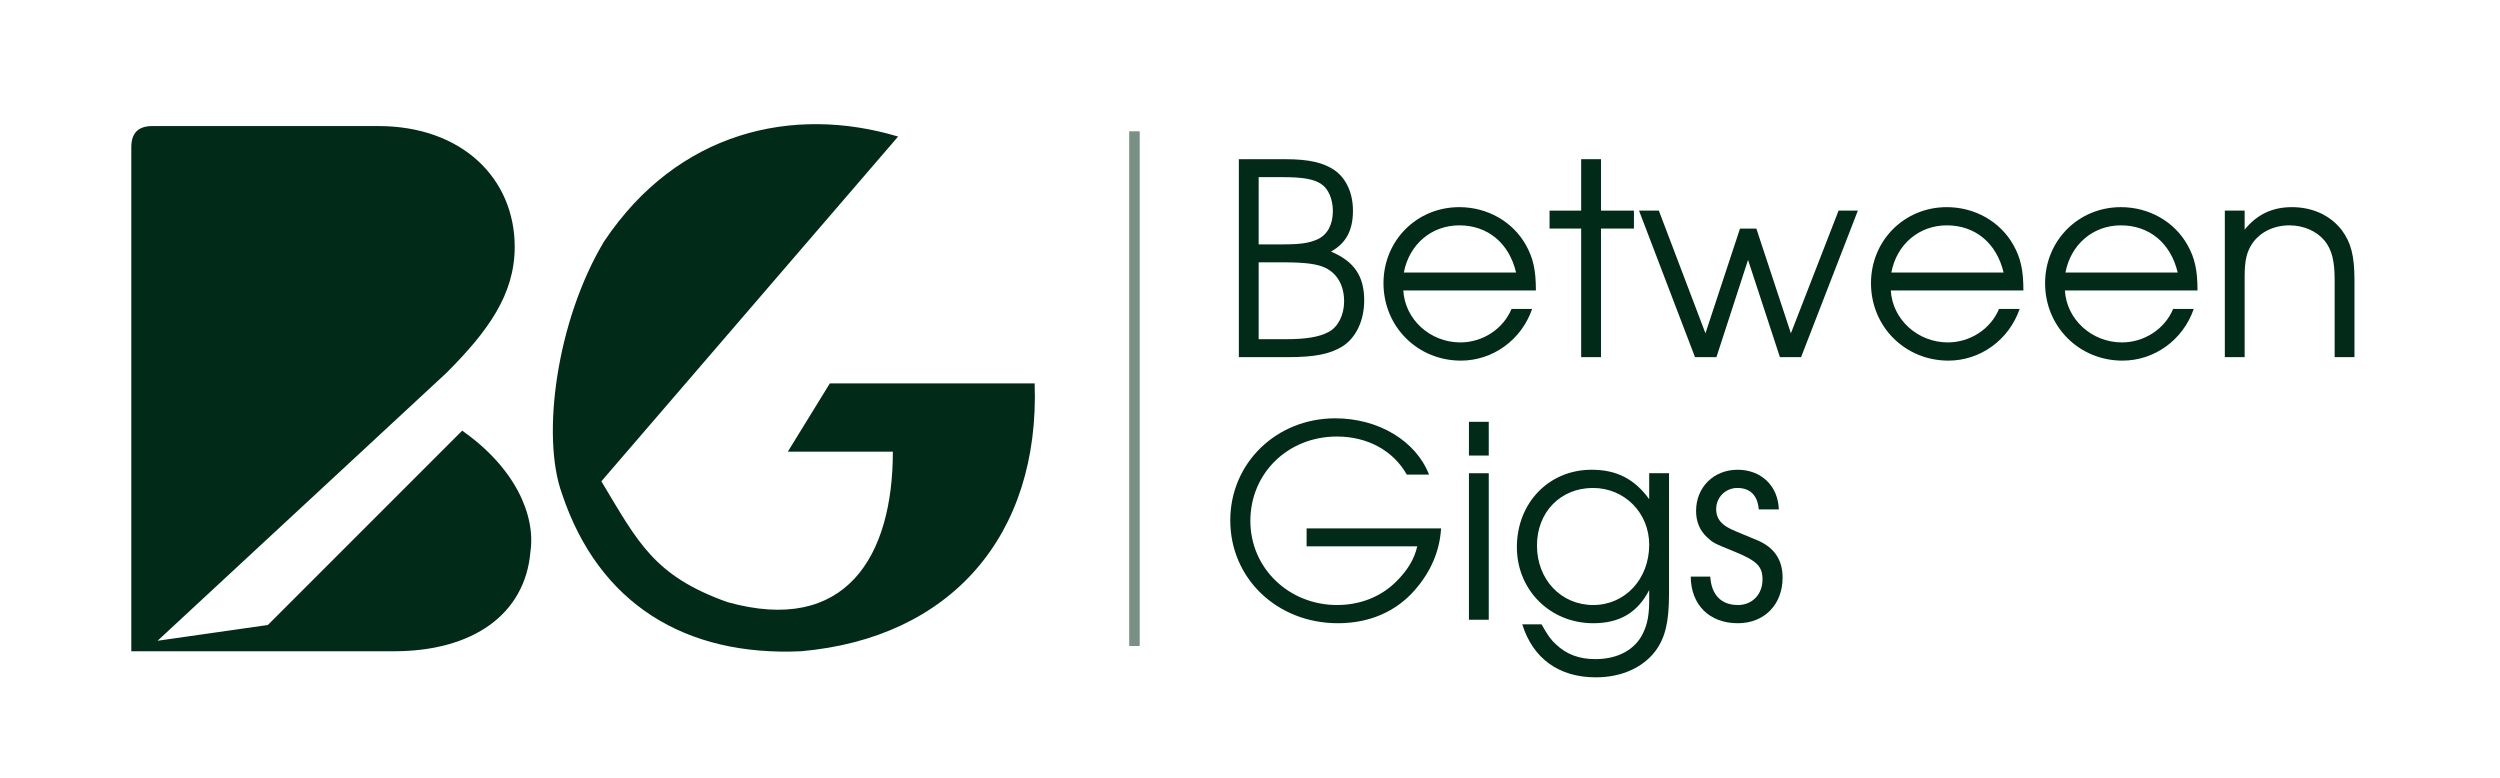
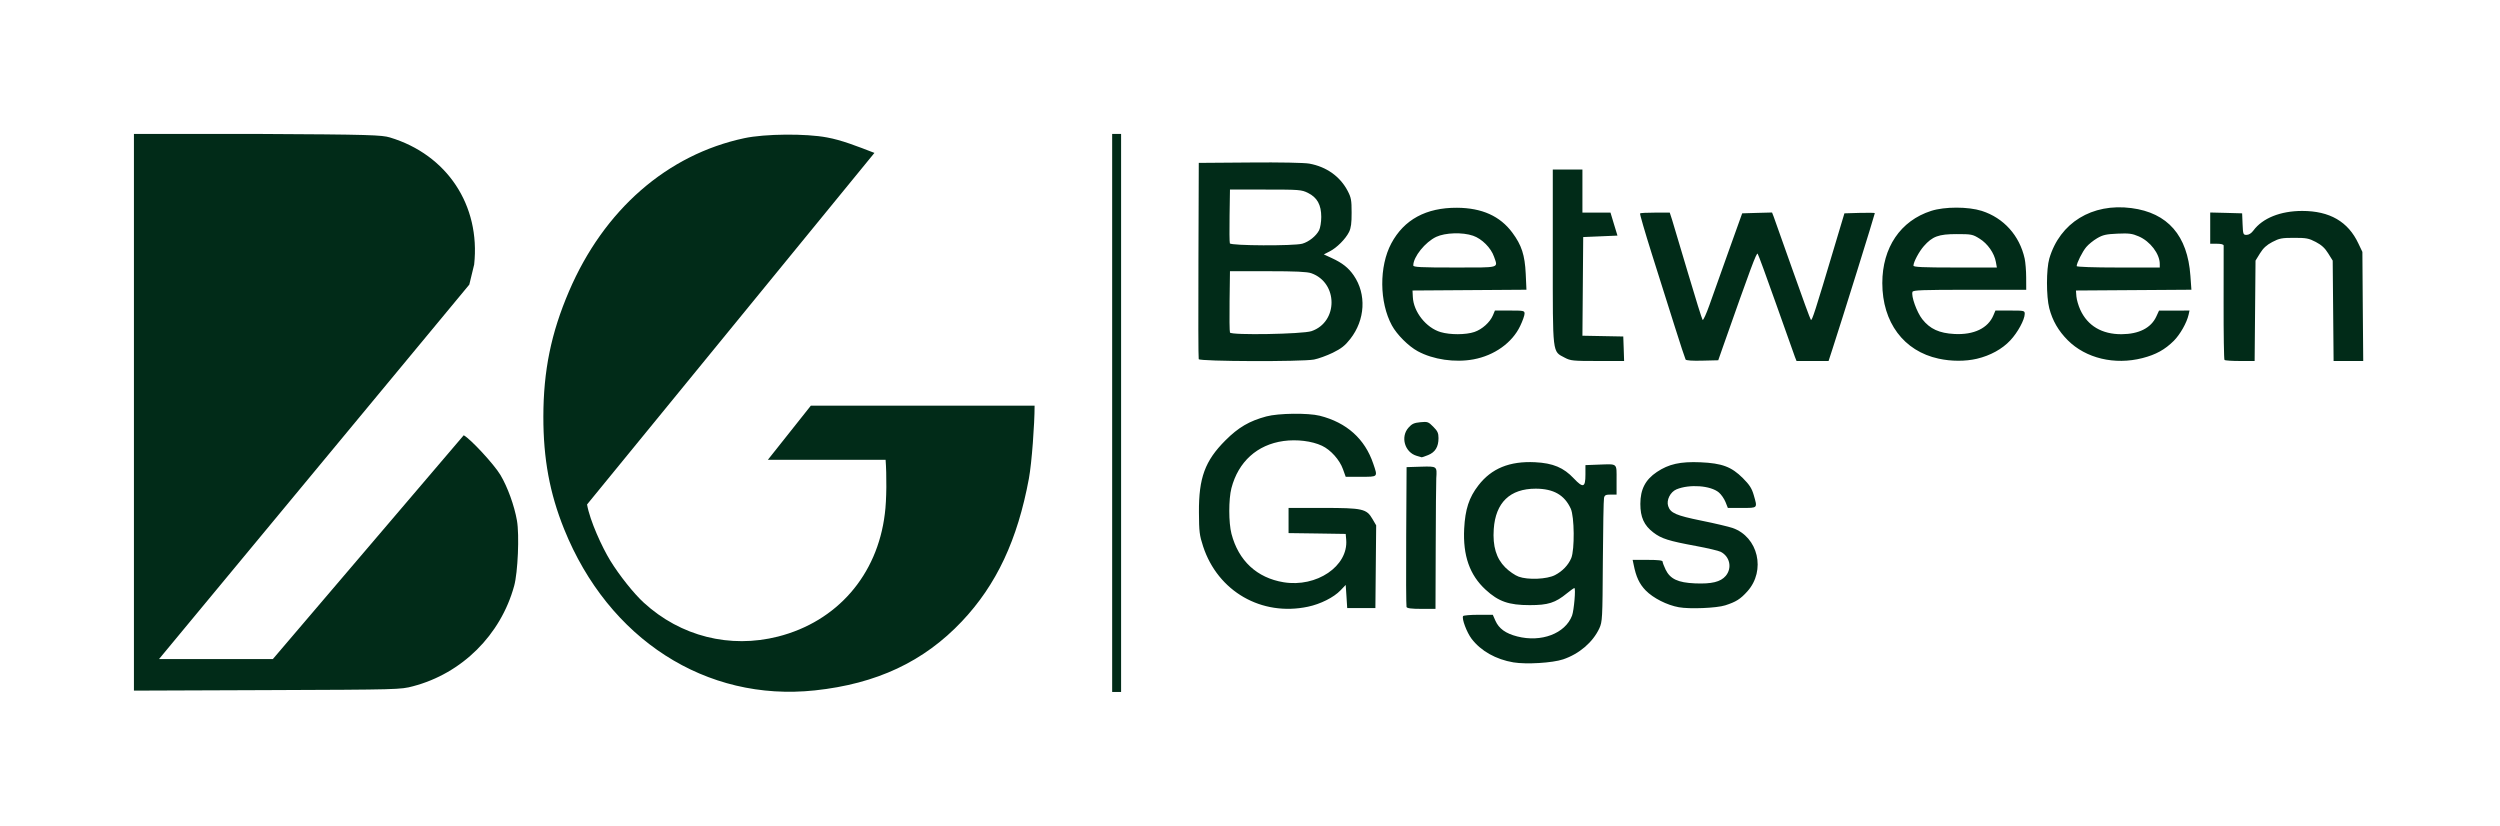
- <svg xmlns="http://www.w3.org/2000/svg" width="476" height="148" viewBox="0 0 476 148" role="img" aria-label="Between Gigs">
-   <path d="M 1 100 L 1 4 Q 1 0 5 0 L 48 0 C 64 0 74 10 74 23 C 74 32 69 39 61 47 L 6 98 L 27 95 L 64 58 C 74 65 78 74 77 81 C 76 93 66 100 51 100 Z M 83 70 C 79 59 82 37 91 22 C 105 1 127 -4 147 2 L 90.5 67.64 C 97.5 79.28 100.5 85.64 114.5 90.64 C 137 96.93 146 82 146 62 L 126 62 L 134 49 L 173 49 C 174 78 157 97.5 128.5 100 C 106.5 101 90 91 83 70 Z" transform="translate(24 24)" fill="#012B18" />
-   <path d="M216 25V123" fill="none" stroke="#799184" stroke-width="2" />
-   <path d="M76 0H259C358 0 414 11 461 39C513 71 544 136 544 212C544 303 506 358 420 394C477 426 502 474 502 547C502 611 478 665 436 696C394 726 339 739 249 739H76ZM150 67V354H238C325 354 369 348 400 333C444 311 469 267 469 208C469 157 446 112 411 94C376 75 326 67 251 67ZM150 421V672H239C315 672 356 665 384 646C410 629 427 590 427 546C427 495 407 457 370 440C339 426 307 421 240 421Z" transform="translate(232 68) scale(0.051 -0.051)" fill="#012B18" />
-   <path d="M611 249C611 324 601 370 574 418C525 506 430 560 325 560C166 560 42 435 42 276C42 114 169 -13 331 -13C450 -13 557 64 597 180H520C489 105 412 55 329 55C216 55 122 141 116 249ZM118 316C138 421 221 492 325 492C431 492 511 426 537 316Z" transform="translate(261.274 68) scale(0.051 -0.051)" fill="#012B18" />
-   <path d="M130 0H204V480H327V547H204V739H130V547H12V480H130Z" transform="translate(294.424 68) scale(0.051 -0.051)" fill="#012B18" />
-   <path d="M216 0H296L414 363L533 0H612L824 547H752L574 89L445 480H384L255 89L81 547H7Z" transform="translate(311.713 68) scale(0.051 -0.051)" fill="#012B18" />
-   <path d="M611 249C611 324 601 370 574 418C525 506 430 560 325 560C166 560 42 435 42 276C42 114 169 -13 331 -13C450 -13 557 64 597 180H520C489 105 412 55 329 55C216 55 122 141 116 249ZM118 316C138 421 221 492 325 492C431 492 511 426 537 316Z" transform="translate(354.094 68) scale(0.051 -0.051)" fill="#012B18" />
-   <path d="M611 249C611 324 601 370 574 418C525 506 430 560 325 560C166 560 42 435 42 276C42 114 169 -13 331 -13C450 -13 557 64 597 180H520C489 105 412 55 329 55C216 55 122 141 116 249ZM118 316C138 421 221 492 325 492C431 492 511 426 537 316Z" transform="translate(387.244 68) scale(0.051 -0.051)" fill="#012B18" />
-   <path d="M63 0H137V301C137 362 145 394 166 425C195 467 246 492 304 492C358 492 407 470 437 433C463 399 473 359 473 287V0H547V287C547 379 534 428 499 475C456 530 390 560 313 560C241 560 183 533 137 476V547H63Z" transform="translate(420.394 68) scale(0.051 -0.051)" fill="#012B18" />
-   <path d="M329 341V274H742C731 226 706 185 664 143C607 86 529 55 443 55C262 55 119 193 119 369C119 547 259 684 442 684C556 684 652 632 703 542H786C737 668 597 752 436 752C216 752 44 585 44 371C44 154 219 -13 446 -13C563 -13 663 30 734 112C794 181 826 258 831 341Z" transform="translate(232 118) scale(0.051 -0.051)" fill="#012B18" />
-   <path d="M63 0H137V547H63ZM63 613H137V739H63Z" transform="translate(276.472 118) scale(0.051 -0.051)" fill="#012B18" />
-   <path d="M610 547H536V450C481 526 414 560 321 560C161 560 42 436 42 271C42 111 166 -13 327 -13C426 -13 493 27 536 111V74C536 20 530 -14 514 -48C485 -111 420 -147 335 -147C274 -147 227 -129 188 -92C169 -75 157 -58 134 -17H62C102 -145 199 -215 337 -215C432 -215 512 -179 559 -117C596 -67 610 -9 610 98ZM326 492C444 492 536 399 536 280C536 152 446 55 327 55C207 55 117 150 117 277C117 402 205 492 326 492Z" transform="translate(286.672 118) scale(0.051 -0.051)" fill="#012B18" />
-   <path d="M18 161C19 55 88 -13 194 -13C293 -13 361 57 361 157C361 224 330 270 266 297C182 332 178 333 163 341C129 358 113 381 113 413C113 457 148 492 192 492C240 492 268 464 272 412H347C344 500 281 560 193 560C104 560 38 495 38 406C38 366 52 333 79 308C102 287 103 286 180 255C265 220 286 200 286 150C286 95 248 55 194 55C132 55 95 93 91 161Z" transform="translate(320.995 118) scale(0.051 -0.051)" fill="#012B18" />
+ <svg xmlns="http://www.w3.org/2000/svg" width="448" height="148" viewBox="0 0 448 148" role="img" aria-label="Between Gigs">
+   <g transform="translate(24 24)">
+     <path d="M 0 0 L 22.1 0 C 42.5 0.1 44.4 0.2 45.87 0.63 C 56.1 3.71 62.12 12.78 60.97 23.4 L 60.1 27 L 4.5 94.1 L 24.9 94.1 L 59.1 54 C 60.33 54.66 64.54 59.21 65.68 61.12 C 66.97 63.29 68.17 66.61 68.64 69.3 C 69.09 71.87 68.8 78.59 68.14 80.98 C 65.73 89.79 58.79 96.68 50 98.98 C 47.76 99.57 47.57 99.58 23.87 99.67 L 0 99.76 Z M 132.7 3.4 C 129.6 2.2 126.8 1.1 124.2 0.63 C 120.45 -0.09 113.06 -0.03 109.39 0.76 C 95.55 3.71 84.22 13.6 77.97 28.19 C 74.75 35.7 73.38 42.44 73.37 50.66 C 73.36 58.21 74.5 64.38 77.09 70.81 C 85.04 90.55 102.52 101.8 122.02 99.72 C 133.08 98.54 141.55 94.57 148.37 87.35 C 154.57 80.79 158.34 72.75 160.38 61.75 C 160.9 58.9 161.4 52 161.4 48.7 L 121.3 48.7 L 113.6 58.4 L 134.7 58.4 C 134.9 61 134.9 65.6 134.56 68.09 C 133.22 79.08 125.99 87.38 115.43 90.07 C 106.8 92.26 97.97 90.04 91.38 84.01 C 89.6 82.39 86.99 79.11 85.36 76.46 C 83.89 74.06 81.7 69.3 81.2 66.4 Z" fill="#012B18" />
+     <path d="M 175.3 0 L 176.9 0 L 176.9 100 L 175.3 100 Z" fill="#012B18" />
+     <path d="M 211.47 40.43 C 212.25 40.28 213.77 39.73 214.84 39.21 C 216.36 38.46 217.04 37.93 217.96 36.75 C 220.65 33.33 220.9 28.72 218.59 25.36 C 217.64 23.98 216.56 23.13 214.66 22.25 L 213.23 21.59 L 214.28 21.05 C 215.56 20.4 217.12 18.83 217.75 17.57 C 218.1 16.86 218.22 15.98 218.21 14.1 C 218.21 11.87 218.13 11.41 217.49 10.19 C 216.14 7.62 213.7 5.88 210.63 5.32 C 209.75 5.16 205.42 5.07 199.99 5.12 L 190.82 5.19 L 190.76 22.61 C 190.72 32.19 190.74 40.18 190.81 40.36 C 190.97 40.78 209.26 40.84 211.47 40.43 Z M 240.04 40.4 C 243.78 39.71 246.98 37.43 248.41 34.43 C 248.85 33.52 249.2 32.52 249.2 32.21 C 249.2 31.68 249.07 31.65 246.55 31.65 L 243.89 31.65 L 243.53 32.51 C 243.0 33.76 241.6 35.02 240.21 35.49 C 238.68 36.01 235.86 36.02 234.15 35.51 C 231.56 34.74 229.3 31.88 229.18 29.23 L 229.12 28.06 L 239.33 27.99 L 249.54 27.92 L 249.41 25.06 C 249.25 21.71 248.68 19.94 247.01 17.69 C 244.81 14.72 241.57 13.26 237.1 13.23 C 231.56 13.2 227.6 15.35 225.32 19.62 C 223.12 23.74 223.17 30.17 225.43 34.32 C 226.33 35.97 228.4 38.04 230.06 38.94 C 232.82 40.44 236.72 41.01 240.04 40.4 Z M 266.97 38.5 L 266.89 36.3 L 263.23 36.23 L 259.57 36.16 L 259.64 27.32 L 259.71 18.48 L 262.78 18.35 L 265.85 18.22 L 265.22 16.16 L 264.6 14.1 L 262.09 14.1 L 259.57 14.1 L 259.57 10.24 L 259.57 6.38 L 256.91 6.38 L 254.26 6.38 L 254.26 22.01 C 254.26 39.73 254.16 38.91 256.39 40.09 C 257.45 40.65 257.85 40.69 262.29 40.69 L 267.04 40.69 L 266.97 38.5 Z M 284.75 38.16 C 289.73 24.01 290.76 21.24 290.97 21.46 C 291.08 21.58 292.57 25.63 294.27 30.45 C 295.98 35.28 297.5 39.56 297.65 39.96 L 297.94 40.69 L 300.81 40.69 L 303.68 40.69 L 304.35 38.63 C 305.99 33.62 311.97 14.43 311.97 14.19 C 311.97 14.13 310.74 14.11 309.24 14.15 L 306.52 14.23 L 304.73 20.21 C 301.26 31.84 300.71 33.53 300.51 33.32 C 300.4 33.21 298.92 29.16 297.22 24.34 C 295.52 19.51 294.0 15.23 293.84 14.82 L 293.55 14.08 L 290.87 14.15 L 288.2 14.23 L 285.77 21.01 C 284.43 24.74 282.88 29.09 282.33 30.67 C 281.77 32.25 281.22 33.45 281.11 33.33 C 281.0 33.21 279.81 29.4 278.47 24.87 C 277.13 20.33 275.85 16.05 275.63 15.36 L 275.22 14.1 L 272.63 14.1 C 271.2 14.1 269.97 14.16 269.9 14.24 C 269.82 14.31 270.77 17.57 272.0 21.48 C 273.24 25.39 275.07 31.19 276.07 34.37 C 277.07 37.55 277.97 40.28 278.06 40.43 C 278.17 40.6 279.3 40.68 281.07 40.63 L 283.91 40.56 L 284.75 38.16 Z M 330.26 40.29 C 332.66 39.72 334.8 38.55 336.25 36.99 C 337.58 35.58 338.82 33.28 338.83 32.25 C 338.83 31.67 338.75 31.65 336.2 31.65 L 333.58 31.65 L 333.23 32.48 C 332.27 34.81 329.72 36.04 326.23 35.85 C 323.52 35.71 321.85 34.95 320.48 33.21 C 319.49 31.96 318.44 29.03 318.72 28.3 C 318.84 27.99 320.5 27.93 328.98 27.93 L 339.1 27.93 L 339.09 25.73 C 339.09 24.52 338.96 23.0 338.82 22.34 C 337.91 18.22 335.07 15.05 331.13 13.79 C 328.7 13.02 324.5 13.01 322.07 13.79 C 316.57 15.55 313.31 20.36 313.31 26.73 C 313.31 33.77 317.15 38.92 323.4 40.27 C 325.68 40.77 328.2 40.77 330.26 40.29 Z M 359.93 40.17 C 362.34 39.55 363.95 38.66 365.55 37.07 C 366.69 35.92 367.87 33.84 368.2 32.38 L 368.36 31.65 L 365.63 31.66 L 362.9 31.66 L 362.41 32.72 C 361.47 34.77 359.3 35.87 356.19 35.89 C 352.68 35.91 350.1 34.39 348.79 31.52 C 348.45 30.78 348.14 29.71 348.09 29.12 L 348.01 28.06 L 358.35 27.99 L 368.7 27.92 L 368.52 25.41 C 368.01 18.21 364.46 14.14 357.95 13.29 C 350.9 12.37 345.13 15.92 343.24 22.32 C 342.68 24.23 342.68 29.12 343.23 31.24 C 343.81 33.47 344.86 35.28 346.54 36.97 C 349.78 40.21 354.94 41.45 359.93 40.17 Z M 380.11 31.69 L 380.19 22.7 L 380.99 21.4 C 381.57 20.46 382.18 19.9 383.21 19.36 C 384.47 18.7 384.92 18.62 387.1 18.62 C 389.28 18.62 389.73 18.7 390.99 19.36 C 392.02 19.9 392.63 20.46 393.21 21.4 L 394.02 22.7 L 394.1 31.69 L 394.18 40.69 L 396.83 40.69 L 399.49 40.69 L 399.41 30.92 L 399.34 21.14 L 398.63 19.65 C 396.79 15.71 393.48 13.8 388.55 13.8 C 384.67 13.8 381.45 15.09 379.81 17.31 C 379.45 17.8 379.0 18.09 378.59 18.09 C 377.98 18.09 377.95 18.0 377.87 16.16 L 377.79 14.23 L 374.93 14.15 L 372.07 14.08 L 372.07 16.88 L 372.07 19.68 L 373.27 19.68 C 374.05 19.68 374.47 19.8 374.48 20.01 C 374.49 20.2 374.48 24.84 374.47 30.33 C 374.46 35.82 374.53 40.4 374.63 40.5 C 374.74 40.61 375.99 40.69 377.42 40.69 L 380.03 40.69 L 380.11 31.69 Z M 196.41 35.59 C 196.33 35.39 196.3 32.83 196.34 29.91 L 196.41 24.6 L 203.19 24.6 C 208.17 24.6 210.24 24.7 210.98 24.96 C 215.8 26.66 215.83 33.7 211.02 35.34 C 209.44 35.88 196.6 36.1 196.41 35.59 Z M 229.26 23.57 C 229.26 22.03 231.4 19.37 233.38 18.44 C 235.0 17.69 238.07 17.59 239.97 18.24 C 241.55 18.78 243.19 20.42 243.73 22.0 C 244.44 24.08 244.98 23.94 236.7 23.94 C 230.55 23.94 229.26 23.87 229.26 23.57 Z M 318.89 23.6 C 318.9 22.95 319.89 21.09 320.75 20.11 C 322.29 18.36 323.4 17.95 326.62 17.95 C 329.28 17.95 329.5 17.99 330.73 18.76 C 332.18 19.65 333.38 21.36 333.66 22.94 L 333.84 23.94 L 326.36 23.94 C 320.55 23.94 318.88 23.86 318.89 23.6 Z M 348.14 23.69 C 348.14 23.15 349.17 21.08 349.86 20.27 C 350.26 19.79 351.14 19.08 351.81 18.69 C 352.84 18.09 353.42 17.96 355.45 17.87 C 357.52 17.78 358.08 17.85 359.26 18.36 C 361.31 19.24 363.03 21.49 363.03 23.3 L 363.03 23.94 L 355.59 23.94 C 351.25 23.94 348.14 23.83 348.14 23.69 Z M 196.39 19.61 C 196.32 19.42 196.3 17.17 196.34 14.62 L 196.41 9.97 L 202.79 9.97 C 208.87 9.97 209.23 10.0 210.39 10.57 C 212.04 11.39 212.77 12.7 212.77 14.88 C 212.77 15.8 212.59 16.85 212.38 17.27 C 211.84 18.31 210.54 19.34 209.37 19.67 C 207.85 20.09 196.56 20.04 196.39 19.61 Z" fill="#012B18" fill-rule="evenodd" />
+     <path d="M 256.1 94.16 C 259.01 93.18 261.44 91.09 262.6 88.6 C 263.14 87.41 263.17 86.96 263.23 76.6 C 263.27 70.67 263.36 65.56 263.44 65.23 C 263.55 64.73 263.75 64.63 264.63 64.63 L 265.69 64.63 L 265.69 61.99 C 265.69 58.93 265.94 59.14 262.47 59.26 L 260.11 59.35 L 260.11 61.06 C 260.11 63.37 259.7 63.5 258.04 61.75 C 256.21 59.79 254.29 58.99 251.08 58.83 C 246.52 58.61 243.27 59.94 240.93 62.98 C 239.25 65.14 238.56 67.27 238.38 70.74 C 238.14 75.56 239.36 79.04 242.22 81.67 C 244.53 83.8 246.38 84.44 250.13 84.44 C 253.43 84.44 254.71 84.03 256.81 82.31 C 257.43 81.8 258.02 81.38 258.13 81.38 C 258.4 81.38 258.06 85.38 257.71 86.32 C 256.49 89.53 252.2 91.16 247.89 90.05 C 245.81 89.52 244.61 88.65 243.98 87.24 L 243.51 86.17 L 240.92 86.17 C 239.5 86.17 238.26 86.28 238.19 86.4 C 237.91 86.85 238.85 89.34 239.71 90.47 C 241.38 92.66 244.07 94.17 247.21 94.7 C 249.53 95.08 254.19 94.8 256.1 94.16 Z M 210.4 84.72 C 212.63 84.25 215.02 83.05 216.22 81.79 L 217.15 80.82 L 217.29 82.9 L 217.42 84.97 L 219.95 84.97 L 222.47 84.97 L 222.54 77.56 L 222.61 70.14 L 221.95 69.01 C 220.88 67.17 220.2 67.02 213.03 67.02 L 206.91 67.02 L 206.91 69.28 L 206.91 71.53 L 212.03 71.6 L 217.15 71.68 L 217.24 72.73 C 217.63 77.45 211.93 81.31 206.02 80.34 C 201.24 79.55 197.94 76.49 196.68 71.66 C 196.16 69.67 196.16 65.46 196.67 63.48 C 197.91 58.74 201.28 55.69 206.0 55.03 C 208.39 54.7 211.1 55.03 212.9 55.88 C 214.46 56.61 216.07 58.41 216.66 60.08 L 217.15 61.44 L 219.88 61.44 C 222.99 61.44 222.91 61.52 222.09 59.1 C 220.59 54.65 217.33 51.72 212.5 50.5 C 210.41 49.98 205.1 50.04 202.94 50.62 C 199.88 51.44 197.92 52.59 195.6 54.91 C 191.93 58.58 190.81 61.63 190.85 67.82 C 190.87 71.28 190.94 71.9 191.6 73.92 C 194.25 81.99 202.08 86.49 210.4 84.72 Z M 233.28 74.0 C 233.3 67.9 233.34 62.36 233.38 61.7 C 233.52 59.53 233.54 59.55 230.63 59.63 L 228.06 59.71 L 227.99 72.07 C 227.95 78.88 227.98 84.59 228.05 84.77 C 228.14 85.01 228.93 85.11 230.71 85.11 L 233.24 85.11 L 233.28 74.0 Z M 285.15 84.48 C 287.09 83.86 287.88 83.36 289.13 81.97 C 292.48 78.24 291.07 72.21 286.47 70.61 C 285.79 70.38 283.28 69.78 280.89 69.3 C 276.33 68.37 275.35 67.94 274.94 66.7 C 274.58 65.63 275.31 64.16 276.43 63.69 C 278.75 62.73 282.54 63.0 284.02 64.25 C 284.44 64.6 284.97 65.37 285.21 65.96 L 285.63 67.02 L 288.16 67.02 C 291.04 67.02 290.96 67.11 290.26 64.68 C 289.92 63.51 289.5 62.86 288.33 61.69 C 286.28 59.64 284.59 59.01 280.71 58.84 C 277.12 58.69 275.05 59.15 272.91 60.58 C 270.85 61.96 269.95 63.7 269.95 66.3 C 269.95 68.68 270.61 70.15 272.28 71.42 C 273.73 72.53 275.03 72.94 279.92 73.84 C 281.97 74.22 283.97 74.69 284.36 74.89 C 286.0 75.74 286.43 77.79 285.25 79.2 C 284.33 80.28 282.73 80.67 279.73 80.54 C 276.68 80.41 275.29 79.75 274.47 78.06 C 274.18 77.45 273.94 76.82 273.94 76.64 C 273.94 76.42 273.14 76.33 271.26 76.33 L 268.57 76.33 L 268.75 77.19 C 269.18 79.37 269.77 80.63 270.9 81.8 C 272.26 83.19 274.73 84.44 276.86 84.82 C 278.81 85.17 283.61 84.97 285.15 84.48 Z M 248.15 79.34 C 247.5 79.11 246.42 78.36 245.74 77.68 C 244.12 76.06 243.47 73.88 243.68 70.81 C 244.01 66.05 246.59 63.57 251.2 63.57 C 254.39 63.58 256.35 64.69 257.48 67.15 C 258.14 68.59 258.19 74.5 257.57 76.01 C 257.04 77.27 256.0 78.36 254.65 79.06 C 253.22 79.8 249.82 79.95 248.15 79.34 Z M 231.92 57.55 C 233.19 57.04 233.78 56.08 233.78 54.51 C 233.78 53.6 233.61 53.24 232.84 52.47 C 231.96 51.58 231.82 51.54 230.53 51.66 C 229.41 51.77 229.01 51.95 228.41 52.63 C 226.92 54.29 227.73 57.07 229.88 57.69 C 230.34 57.82 230.75 57.94 230.78 57.95 C 230.81 57.97 231.33 57.78 231.92 57.55 Z" fill="#012B18" fill-rule="evenodd" />
+   </g>
</svg>
